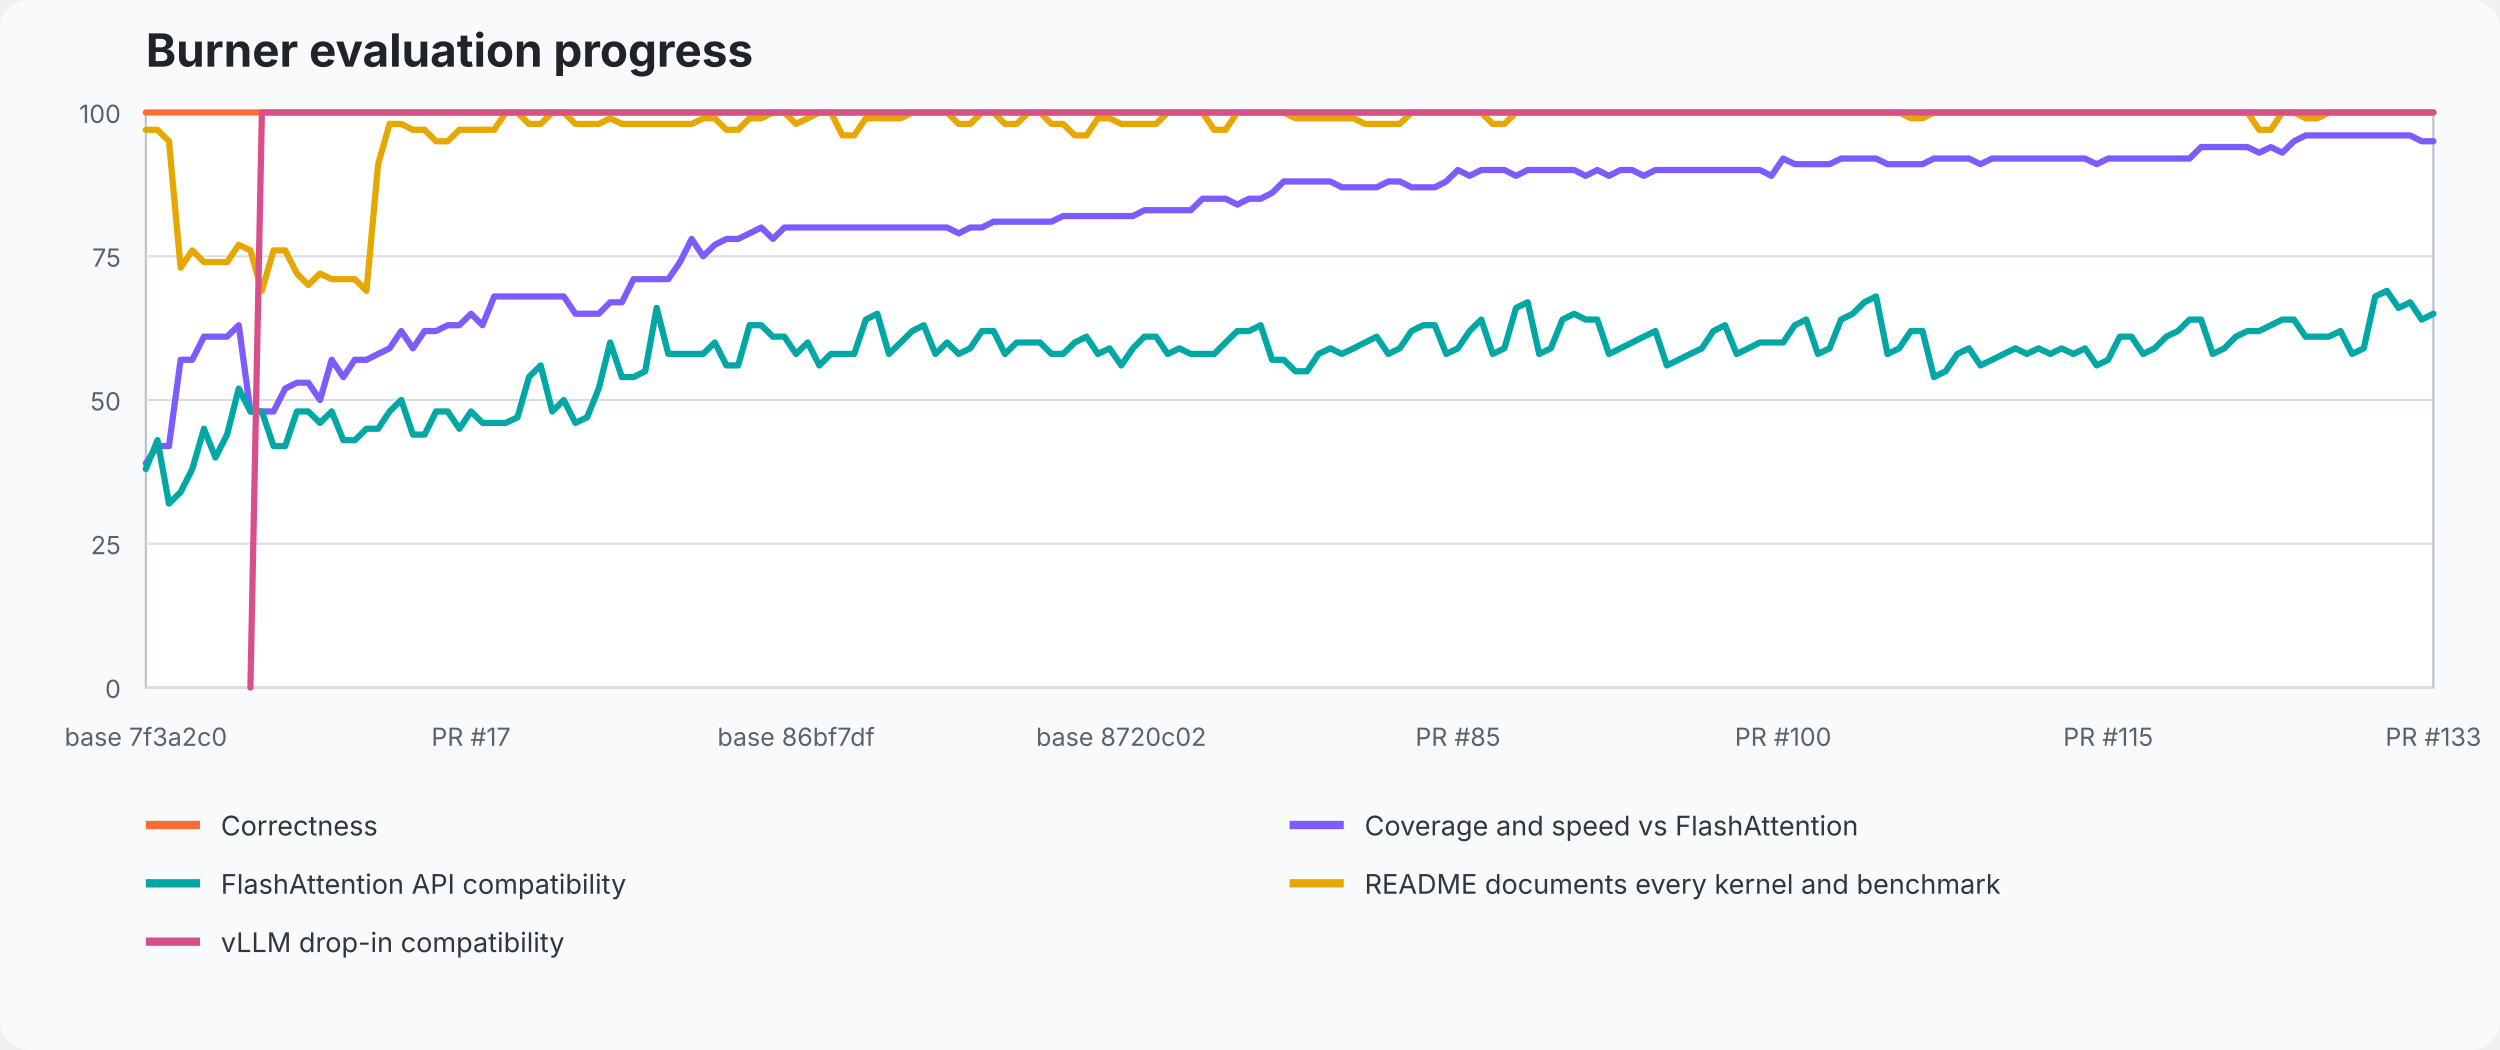
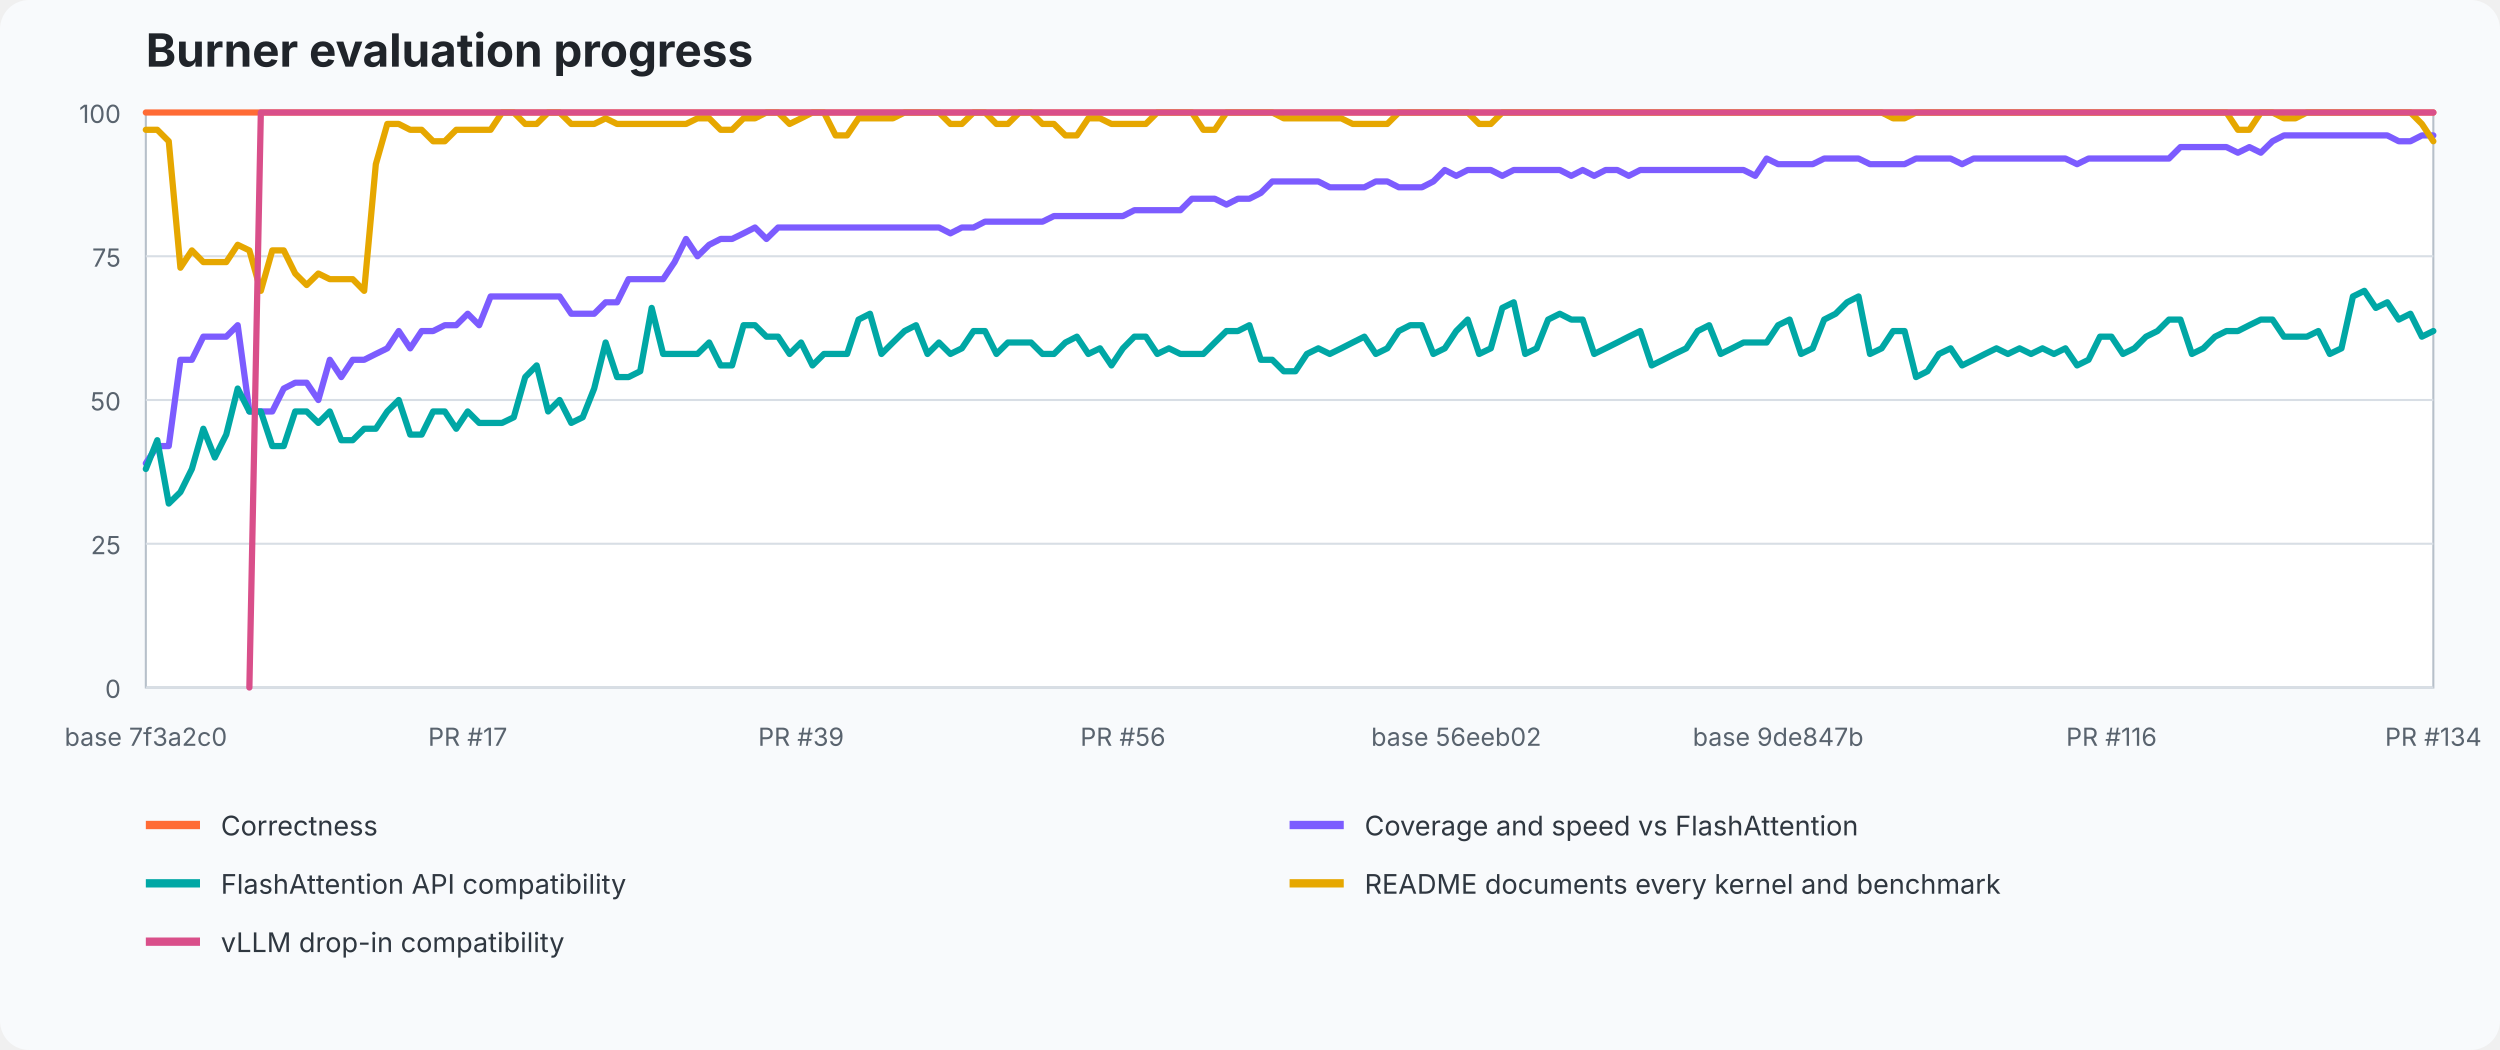
<svg xmlns="http://www.w3.org/2000/svg" width="1200" height="504" viewBox="0 0 1200 504" role="img" aria-labelledby="title desc">
  <style>text{font-family:ui-sans-serif,system-ui,-apple-system,BlinkMacSystemFont,"Segoe UI",sans-serif}.title{font-size:22px;font-weight:700;fill:#20242a}.axis{font-size:12px;fill:#59636e}.legend{font-size:13px;fill:#2f3740}.grid{stroke:#d8dee5;stroke-width:1}.plot{fill:#fff;stroke:#b7c0ca}</style>
  <rect width="100%" height="100%" fill="#f8fafc" rx="14" />
  <text x="70" y="32" class="title">Burner evaluation progress</text>
  <rect x="70" y="54" width="1098" height="276" class="plot" />
  <line x1="70" y1="330" x2="1168" y2="330" class="grid" />
  <text x="58" y="335" text-anchor="end" class="axis">0</text>
  <line x1="70" y1="261" x2="1168" y2="261" class="grid" />
  <text x="58" y="266" text-anchor="end" class="axis">25</text>
  <line x1="70" y1="192" x2="1168" y2="192" class="grid" />
  <text x="58" y="197" text-anchor="end" class="axis">50</text>
  <line x1="70" y1="123" x2="1168" y2="123" class="grid" />
  <text x="58" y="128" text-anchor="end" class="axis">75</text>
  <line x1="70" y1="54" x2="1168" y2="54" class="grid" />
  <text x="58" y="59" text-anchor="end" class="axis">100</text>
-   <polyline points="70.0,54.0 75.6,54.0 81.1,54.0 86.7,54.0 92.3,54.0 97.9,54.0 103.4,54.0 109.0,54.0 114.6,54.0 120.2,54.0 125.7,54.0 131.3,54.0 136.9,54.0 142.5,54.0 148.0,54.0 153.6,54.0 159.2,54.0 164.8,54.0 170.3,54.0 175.9,54.0 181.5,54.0 187.0,54.0 192.6,54.0 198.2,54.0 203.8,54.0 209.3,54.0 214.9,54.0 220.5,54.0 226.1,54.0 231.6,54.0 237.2,54.0 242.8,54.0 248.4,54.0 253.9,54.0 259.5,54.0 265.1,54.0 270.6,54.0 276.2,54.0 281.8,54.0 287.4,54.0 292.9,54.0 298.5,54.0 304.1,54.0 309.7,54.0 315.2,54.0 320.8,54.0 326.4,54.0 332.0,54.0 337.5,54.0 343.1,54.0 348.7,54.0 354.3,54.0 359.8,54.0 365.4,54.0 371.0,54.0 376.5,54.0 382.1,54.0 387.7,54.0 393.3,54.0 398.8,54.0 404.4,54.0 410.0,54.0 415.6,54.0 421.1,54.0 426.7,54.0 432.3,54.0 437.9,54.0 443.4,54.0 449.0,54.0 454.6,54.0 460.2,54.0 465.7,54.0 471.3,54.0 476.9,54.0 482.4,54.0 488.0,54.0 493.6,54.0 499.2,54.0 504.7,54.0 510.3,54.0 515.9,54.0 521.5,54.0 527.0,54.0 532.6,54.0 538.2,54.0 543.8,54.0 549.3,54.0 554.9,54.0 560.5,54.0 566.1,54.0 571.6,54.0 577.2,54.0 582.8,54.0 588.3,54.0 593.9,54.0 599.5,54.0 605.1,54.0 610.6,54.0 616.2,54.0 621.8,54.0 627.4,54.0 632.9,54.0 638.5,54.0 644.1,54.0 649.7,54.0 655.2,54.0 660.8,54.0 666.4,54.0 671.9,54.0 677.5,54.0 683.1,54.0 688.7,54.0 694.2,54.0 699.8,54.0 705.4,54.0 711.0,54.0 716.5,54.0 722.1,54.0 727.7,54.0 733.3,54.0 738.8,54.0 744.4,54.0 750.0,54.0 755.6,54.0 761.1,54.0 766.7,54.0 772.3,54.0 777.8,54.0 783.4,54.0 789.0,54.0 794.6,54.0 800.1,54.0 805.7,54.0 811.3,54.0 816.9,54.0 822.4,54.0 828.0,54.0 833.6,54.0 839.2,54.0 844.7,54.0 850.3,54.0 855.9,54.0 861.5,54.0 867.0,54.0 872.6,54.0 878.2,54.0 883.7,54.0 889.3,54.0 894.9,54.0 900.5,54.0 906.0,54.0 911.6,54.0 917.2,54.0 922.8,54.0 928.3,54.0 933.9,54.0 939.5,54.0 945.1,54.0 950.6,54.0 956.2,54.0 961.8,54.0 967.4,54.0 972.9,54.0 978.5,54.0 984.1,54.0 989.6,54.0 995.2,54.0 1000.8,54.0 1006.4,54.0 1011.9,54.0 1017.5,54.0 1023.1,54.0 1028.7,54.0 1034.2,54.0 1039.8,54.0 1045.4,54.0 1051.0,54.0 1056.5,54.0 1062.1,54.0 1067.7,54.0 1073.2,54.0 1078.8,54.0 1084.4,54.0 1090.0,54.0 1095.5,54.0 1101.1,54.0 1106.7,54.0 1112.3,54.0 1117.8,54.0 1123.4,54.0 1129.0,54.0 1134.6,54.0 1140.1,54.0 1145.7,54.0 1151.3,54.0 1156.9,54.0 1162.4,54.0 1168.0,54.0" fill="none" stroke="#ff6b35" stroke-width="3" stroke-linejoin="round" stroke-linecap="round" />
-   <polyline points="70.0,222.4 75.6,214.1 81.1,214.1 86.7,172.7 92.3,172.7 97.9,161.6 103.4,161.6 109.0,161.6 114.6,156.1 120.2,197.5 125.7,197.5 131.3,197.5 136.9,186.5 142.5,183.7 148.0,183.7 153.6,192.0 159.2,172.7 164.8,181.0 170.3,172.7 175.9,172.7 181.5,169.9 187.0,167.2 192.6,158.9 198.2,167.2 203.8,158.9 209.3,158.9 214.9,156.1 220.5,156.1 226.1,150.6 231.6,156.1 237.2,142.3 242.8,142.3 248.4,142.3 253.9,142.3 259.5,142.3 265.1,142.3 270.6,142.3 276.2,150.6 281.8,150.6 287.4,150.6 292.9,145.1 298.5,145.1 304.1,134.0 309.7,134.0 315.2,134.0 320.8,134.0 326.4,125.8 332.0,114.7 337.5,123.0 343.1,117.5 348.7,114.7 354.3,114.7 359.8,112.0 365.4,109.2 371.0,114.7 376.5,109.2 382.1,109.2 387.7,109.2 393.3,109.2 398.8,109.2 404.4,109.2 410.0,109.2 415.6,109.2 421.1,109.2 426.7,109.2 432.3,109.2 437.9,109.2 443.4,109.2 449.0,109.2 454.6,109.2 460.2,112.0 465.7,109.2 471.3,109.2 476.9,106.4 482.4,106.4 488.0,106.4 493.6,106.4 499.2,106.4 504.7,106.4 510.3,103.7 515.9,103.7 521.5,103.7 527.0,103.7 532.6,103.7 538.2,103.7 543.8,103.7 549.3,100.9 554.9,100.9 560.5,100.9 566.1,100.9 571.6,100.9 577.2,95.4 582.8,95.4 588.3,95.4 593.9,98.2 599.5,95.4 605.1,95.4 610.6,92.6 616.2,87.1 621.8,87.1 627.4,87.1 632.9,87.1 638.5,87.1 644.1,89.9 649.7,89.9 655.2,89.9 660.8,89.9 666.4,87.1 671.9,87.1 677.5,89.9 683.1,89.9 688.7,89.9 694.2,87.1 699.8,81.6 705.4,84.4 711.0,81.6 716.5,81.6 722.1,81.6 727.7,84.4 733.3,81.6 738.8,81.6 744.4,81.6 750.0,81.6 755.6,81.6 761.1,84.4 766.7,81.6 772.3,84.4 777.8,81.6 783.4,81.6 789.0,84.4 794.6,81.6 800.1,81.6 805.7,81.6 811.3,81.6 816.9,81.6 822.4,81.6 828.0,81.6 833.6,81.6 839.2,81.6 844.7,81.6 850.3,84.4 855.9,76.1 861.5,78.8 867.0,78.8 872.6,78.8 878.2,78.8 883.7,76.1 889.3,76.1 894.9,76.1 900.5,76.1 906.0,78.8 911.6,78.8 917.2,78.8 922.8,78.8 928.3,76.1 933.9,76.1 939.5,76.1 945.1,76.1 950.6,78.8 956.2,76.1 961.8,76.1 967.4,76.1 972.9,76.1 978.5,76.1 984.1,76.1 989.6,76.1 995.2,76.1 1000.8,76.1 1006.4,78.8 1011.9,76.1 1017.5,76.1 1023.1,76.1 1028.7,76.1 1034.2,76.1 1039.8,76.1 1045.4,76.1 1051.0,76.1 1056.5,70.6 1062.1,70.6 1067.7,70.6 1073.2,70.6 1078.8,70.6 1084.4,73.3 1090.0,70.6 1095.5,73.3 1101.1,67.8 1106.7,65.0 1112.3,65.0 1117.8,65.0 1123.4,65.0 1129.0,65.0 1134.6,65.0 1140.1,65.0 1145.7,65.0 1151.3,65.0 1156.9,65.0 1162.4,67.8 1168.0,67.8" fill="none" stroke="#7c5cff" stroke-width="3" stroke-linejoin="round" stroke-linecap="round" />
-   <polyline points="70.0,225.1 75.6,211.3 81.1,241.7 86.7,236.2 92.3,225.1 97.9,205.8 103.4,219.6 109.0,208.6 114.6,186.5 120.2,197.5 125.7,197.5 131.3,214.1 136.9,214.1 142.5,197.5 148.0,197.5 153.6,203.0 159.2,197.5 164.8,211.3 170.3,211.3 175.9,205.8 181.5,205.8 187.0,197.5 192.6,192.0 198.2,208.6 203.8,208.6 209.3,197.5 214.9,197.5 220.5,205.8 226.1,197.5 231.6,203.0 237.2,203.0 242.8,203.0 248.4,200.3 253.9,181.0 259.5,175.4 265.1,197.5 270.6,192.0 276.2,203.0 281.8,200.3 287.4,186.5 292.9,164.4 298.5,181.0 304.1,181.0 309.7,178.2 315.2,147.8 320.8,169.9 326.4,169.9 332.0,169.9 337.5,169.9 343.1,164.4 348.7,175.4 354.3,175.4 359.8,156.1 365.4,156.1 371.0,161.6 376.5,161.6 382.1,169.9 387.7,164.4 393.3,175.4 398.8,169.9 404.4,169.9 410.0,169.9 415.6,153.4 421.1,150.6 426.7,169.9 432.3,164.4 437.9,158.9 443.4,156.1 449.0,169.9 454.6,164.4 460.2,169.9 465.7,167.2 471.3,158.9 476.9,158.9 482.4,169.9 488.0,164.4 493.6,164.4 499.2,164.4 504.7,169.9 510.3,169.9 515.9,164.4 521.5,161.6 527.0,169.9 532.6,167.2 538.2,175.4 543.8,167.2 549.3,161.6 554.9,161.6 560.5,169.9 566.1,167.2 571.6,169.9 577.2,169.9 582.8,169.9 588.3,164.4 593.9,158.9 599.5,158.9 605.1,156.1 610.6,172.7 616.2,172.7 621.8,178.2 627.4,178.2 632.9,169.9 638.5,167.2 644.1,169.9 649.7,167.2 655.2,164.4 660.8,161.6 666.4,169.9 671.9,167.2 677.5,158.9 683.1,156.1 688.7,156.1 694.2,169.9 699.8,167.2 705.4,158.9 711.0,153.4 716.5,169.9 722.1,167.2 727.7,147.8 733.3,145.1 738.8,169.9 744.4,167.2 750.0,153.4 755.6,150.6 761.1,153.4 766.7,153.4 772.3,169.9 777.8,167.2 783.4,164.4 789.0,161.6 794.6,158.9 800.1,175.4 805.7,172.7 811.3,169.9 816.9,167.2 822.4,158.9 828.0,156.1 833.6,169.9 839.2,167.2 844.7,164.4 850.3,164.4 855.9,164.4 861.5,156.1 867.0,153.4 872.6,169.9 878.2,167.2 883.7,153.4 889.3,150.6 894.9,145.1 900.5,142.3 906.0,169.9 911.6,167.2 917.2,158.9 922.8,158.9 928.3,181.0 933.9,178.2 939.5,169.9 945.1,167.2 950.6,175.4 956.2,172.7 961.8,169.9 967.4,167.2 972.9,169.9 978.5,167.2 984.1,169.9 989.6,167.2 995.2,169.9 1000.8,167.2 1006.4,175.4 1011.9,172.7 1017.5,161.6 1023.1,161.6 1028.7,169.9 1034.2,167.2 1039.8,161.6 1045.4,158.9 1051.0,153.4 1056.5,153.4 1062.1,169.9 1067.7,167.2 1073.2,161.6 1078.8,158.9 1084.4,158.9 1090.0,156.1 1095.5,153.4 1101.1,153.4 1106.7,161.6 1112.3,161.6 1117.8,161.6 1123.4,158.9 1129.0,169.9 1134.6,167.2 1140.1,142.3 1145.7,139.6 1151.3,147.8 1156.9,145.1 1162.4,153.4 1168.0,150.6" fill="none" stroke="#00a7a5" stroke-width="3" stroke-linejoin="round" stroke-linecap="round" />
-   <polyline points="70.0,62.3 75.6,62.3 81.1,67.8 86.7,128.5 92.3,120.2 97.9,125.8 103.4,125.8 109.0,125.8 114.6,117.5 120.2,120.2 125.7,139.6 131.3,120.2 136.9,120.2 142.5,131.3 148.0,136.8 153.6,131.3 159.2,134.0 164.8,134.0 170.3,134.0 175.9,139.6 181.5,78.8 187.0,59.5 192.6,59.5 198.2,62.3 203.8,62.3 209.3,67.8 214.9,67.8 220.5,62.3 226.1,62.3 231.6,62.3 237.2,62.3 242.8,54.0 248.4,54.0 253.9,59.5 259.5,59.5 265.1,54.0 270.6,54.0 276.2,59.5 281.8,59.5 287.4,59.5 292.9,56.8 298.5,59.5 304.1,59.5 309.7,59.5 315.2,59.5 320.8,59.5 326.4,59.5 332.0,59.5 337.5,56.8 343.1,56.8 348.7,62.3 354.3,62.3 359.8,56.8 365.4,56.8 371.0,54.0 376.5,54.0 382.1,59.5 387.7,56.8 393.3,54.0 398.8,54.0 404.4,65.0 410.0,65.0 415.6,56.8 421.1,56.8 426.7,56.8 432.3,56.8 437.9,54.0 443.4,54.0 449.0,54.0 454.6,54.0 460.2,59.5 465.7,59.5 471.3,54.0 476.9,54.0 482.4,59.5 488.0,59.5 493.6,54.0 499.2,54.0 504.7,59.5 510.3,59.5 515.9,65.0 521.5,65.0 527.0,56.8 532.6,56.8 538.2,59.5 543.8,59.5 549.3,59.5 554.9,59.5 560.5,54.0 566.1,54.0 571.6,54.0 577.2,54.0 582.8,62.3 588.3,62.3 593.9,54.0 599.5,54.0 605.1,54.0 610.6,54.0 616.2,54.0 621.8,56.8 627.4,56.8 632.9,56.8 638.5,56.8 644.1,56.8 649.7,56.8 655.2,59.5 660.8,59.5 666.4,59.5 671.9,59.5 677.5,54.0 683.1,54.0 688.7,54.0 694.2,54.0 699.8,54.0 705.4,54.0 711.0,54.0 716.5,59.5 722.1,59.5 727.7,54.0 733.3,54.0 738.8,54.0 744.4,54.0 750.0,54.0 755.6,54.0 761.1,54.0 766.7,54.0 772.3,54.0 777.8,54.0 783.4,54.0 789.0,54.0 794.6,54.0 800.1,54.0 805.7,54.0 811.3,54.0 816.9,54.0 822.4,54.0 828.0,54.0 833.6,54.0 839.2,54.0 844.7,54.0 850.3,54.0 855.9,54.0 861.5,54.0 867.0,54.0 872.6,54.0 878.2,54.0 883.7,54.0 889.3,54.0 894.9,54.0 900.5,54.0 906.0,54.0 911.6,54.0 917.2,56.8 922.8,56.8 928.3,54.0 933.9,54.0 939.5,54.0 945.1,54.0 950.6,54.0 956.2,54.0 961.8,54.0 967.4,54.0 972.9,54.0 978.5,54.0 984.1,54.0 989.6,54.0 995.2,54.0 1000.8,54.0 1006.4,54.0 1011.9,54.0 1017.5,54.0 1023.1,54.0 1028.7,54.0 1034.2,54.0 1039.8,54.0 1045.4,54.0 1051.0,54.0 1056.5,54.0 1062.1,54.0 1067.7,54.0 1073.2,54.0 1078.8,54.0 1084.4,62.3 1090.0,62.3 1095.5,54.0 1101.1,54.0 1106.7,56.8 1112.3,56.8 1117.8,54.0 1123.4,54.0 1129.0,54.0 1134.6,54.0 1140.1,54.0 1145.7,54.0 1151.3,54.0 1156.9,54.0 1162.4,54.0 1168.0,54.0" fill="none" stroke="#e6a700" stroke-width="3" stroke-linejoin="round" stroke-linecap="round" />
-   <polyline points="120.2,330.0 125.7,54.0 131.3,54.0 136.9,54.0 142.5,54.0 148.0,54.0 153.6,54.0 159.2,54.0 164.8,54.0 170.3,54.0 175.9,54.0 181.5,54.0 187.0,54.0 192.6,54.0 198.2,54.0 203.8,54.0 209.3,54.0 214.9,54.0 220.5,54.0 226.1,54.0 231.6,54.0 237.2,54.0 242.8,54.0 248.4,54.0 253.9,54.0 259.5,54.0 265.1,54.0 270.6,54.0 276.2,54.0 281.8,54.0 287.4,54.0 292.9,54.0 298.5,54.0 304.1,54.0 309.7,54.0 315.2,54.0 320.8,54.0 326.4,54.0 332.0,54.0 337.5,54.0 343.1,54.0 348.7,54.0 354.3,54.0 359.8,54.0 365.4,54.0 371.0,54.0 376.5,54.0 382.1,54.0 387.7,54.0 393.3,54.0 398.8,54.0 404.4,54.0 410.0,54.0 415.6,54.0 421.1,54.0 426.7,54.0 432.3,54.0 437.9,54.0 443.4,54.0 449.0,54.0 454.6,54.0 460.2,54.0 465.7,54.0 471.3,54.0 476.9,54.0 482.4,54.0 488.0,54.0 493.6,54.0 499.2,54.0 504.7,54.0 510.3,54.0 515.9,54.0 521.5,54.0 527.0,54.0 532.6,54.0 538.2,54.0 543.8,54.0 549.3,54.0 554.9,54.0 560.5,54.0 566.1,54.0 571.6,54.0 577.2,54.0 582.8,54.0 588.3,54.0 593.9,54.0 599.5,54.0 605.1,54.0 610.6,54.0 616.2,54.0 621.8,54.0 627.4,54.0 632.9,54.0 638.5,54.0 644.1,54.0 649.7,54.0 655.2,54.0 660.8,54.0 666.4,54.0 671.9,54.0 677.5,54.0 683.1,54.0 688.7,54.0 694.2,54.0 699.8,54.0 705.4,54.0 711.0,54.0 716.5,54.0 722.1,54.0 727.7,54.0 733.3,54.0 738.8,54.0 744.4,54.0 750.0,54.0 755.6,54.0 761.1,54.0 766.7,54.0 772.3,54.0 777.8,54.0 783.4,54.0 789.0,54.0 794.6,54.0 800.1,54.0 805.7,54.0 811.3,54.0 816.9,54.0 822.4,54.0 828.0,54.0 833.6,54.0 839.2,54.0 844.7,54.0 850.3,54.0 855.9,54.0 861.5,54.0 867.0,54.0 872.6,54.0 878.2,54.0 883.7,54.0 889.3,54.0 894.9,54.0 900.5,54.0 906.0,54.0 911.6,54.0 917.2,54.0 922.8,54.0 928.3,54.0 933.9,54.0 939.5,54.0 945.1,54.0 950.6,54.0 956.2,54.0 961.8,54.0 967.4,54.0 972.9,54.0 978.5,54.0 984.1,54.0 989.6,54.0 995.2,54.0 1000.8,54.0 1006.4,54.0 1011.9,54.0 1017.5,54.0 1023.1,54.0 1028.7,54.0 1034.2,54.0 1039.8,54.0 1045.4,54.0 1051.0,54.0 1056.5,54.0 1062.1,54.0 1067.7,54.0 1073.2,54.0 1078.8,54.0 1084.4,54.0 1090.0,54.0 1095.5,54.0 1101.1,54.0 1106.7,54.0 1112.3,54.0 1117.8,54.0 1123.4,54.0 1129.0,54.0 1134.6,54.0 1140.1,54.0 1145.7,54.0 1151.3,54.0 1156.9,54.0 1162.4,54.0 1168.0,54.0" fill="none" stroke="#d94f8a" stroke-width="3" stroke-linejoin="round" stroke-linecap="round" />
+   <polyline points="70.0,54.0 75.5,54.0 81.0,54.0 86.6,54.0 92.1,54.0 97.6,54.0 103.1,54.0 108.6,54.0 114.1,54.0 119.7,54.0 125.2,54.0 130.7,54.0 136.2,54.0 141.7,54.0 147.2,54.0 152.8,54.0 158.3,54.0 163.8,54.0 169.3,54.0 174.8,54.0 180.4,54.0 185.9,54.0 191.4,54.0 196.9,54.0 202.4,54.0 207.9,54.0 213.5,54.0 219.0,54.0 224.5,54.0 230.0,54.0 235.5,54.0 241.0,54.0 246.6,54.0 252.1,54.0 257.6,54.0 263.1,54.0 268.6,54.0 274.2,54.0 279.7,54.0 285.2,54.0 290.7,54.0 296.2,54.0 301.7,54.0 307.3,54.0 312.8,54.0 318.3,54.0 323.8,54.0 329.3,54.0 334.8,54.0 340.4,54.0 345.9,54.0 351.4,54.0 356.9,54.0 362.4,54.0 367.9,54.0 373.5,54.0 379.0,54.0 384.5,54.0 390.0,54.0 395.5,54.0 401.1,54.0 406.6,54.0 412.1,54.0 417.6,54.0 423.1,54.0 428.6,54.0 434.2,54.0 439.7,54.0 445.2,54.0 450.7,54.0 456.2,54.0 461.7,54.0 467.3,54.0 472.8,54.0 478.3,54.0 483.8,54.0 489.3,54.0 494.9,54.0 500.4,54.0 505.9,54.0 511.4,54.0 516.9,54.0 522.4,54.0 528.0,54.0 533.5,54.0 539.0,54.0 544.5,54.0 550.0,54.0 555.5,54.0 561.1,54.0 566.6,54.0 572.1,54.0 577.6,54.0 583.1,54.0 588.7,54.0 594.2,54.0 599.7,54.0 605.2,54.0 610.7,54.0 616.2,54.0 621.8,54.0 627.3,54.0 632.8,54.0 638.3,54.0 643.8,54.0 649.3,54.0 654.9,54.0 660.4,54.0 665.9,54.0 671.4,54.0 676.9,54.0 682.5,54.0 688.0,54.0 693.5,54.0 699.0,54.0 704.5,54.0 710.0,54.0 715.6,54.0 721.1,54.0 726.6,54.0 732.1,54.0 737.6,54.0 743.1,54.0 748.7,54.0 754.2,54.0 759.7,54.0 765.2,54.0 770.7,54.0 776.3,54.0 781.8,54.0 787.3,54.0 792.8,54.0 798.3,54.0 803.8,54.0 809.4,54.0 814.9,54.0 820.4,54.0 825.9,54.0 831.4,54.0 836.9,54.0 842.5,54.0 848.0,54.0 853.5,54.0 859.0,54.0 864.5,54.0 870.1,54.0 875.6,54.0 881.1,54.0 886.6,54.0 892.1,54.0 897.6,54.0 903.2,54.0 908.7,54.0 914.2,54.0 919.7,54.0 925.2,54.0 930.7,54.0 936.3,54.0 941.8,54.0 947.3,54.0 952.8,54.0 958.3,54.0 963.8,54.0 969.4,54.0 974.9,54.0 980.4,54.0 985.9,54.0 991.4,54.0 997.0,54.0 1002.5,54.0 1008.0,54.0 1013.5,54.0 1019.0,54.0 1024.5,54.0 1030.1,54.0 1035.6,54.0 1041.1,54.0 1046.6,54.0 1052.1,54.0 1057.6,54.0 1063.2,54.0 1068.7,54.0 1074.2,54.0 1079.7,54.0 1085.2,54.0 1090.8,54.0 1096.3,54.0 1101.8,54.0 1107.3,54.0 1112.8,54.0 1118.3,54.0 1123.9,54.0 1129.4,54.0 1134.9,54.0 1140.4,54.0 1145.9,54.0 1151.4,54.0 1157.0,54.0 1162.5,54.0 1168.0,54.0" fill="none" stroke="#ff6b35" stroke-width="3" stroke-linejoin="round" stroke-linecap="round" />
+   <polyline points="70.0,222.4 75.5,214.1 81.0,214.1 86.6,172.7 92.1,172.7 97.6,161.6 103.1,161.6 108.6,161.6 114.1,156.1 119.7,197.5 125.2,197.5 130.7,197.5 136.2,186.5 141.7,183.7 147.2,183.7 152.8,192.0 158.3,172.7 163.8,181.0 169.3,172.7 174.8,172.7 180.4,169.9 185.9,167.2 191.4,158.9 196.9,167.2 202.4,158.9 207.9,158.9 213.5,156.1 219.0,156.1 224.5,150.6 230.0,156.1 235.5,142.3 241.0,142.3 246.6,142.3 252.1,142.3 257.6,142.3 263.1,142.3 268.6,142.3 274.2,150.6 279.7,150.6 285.2,150.6 290.7,145.1 296.2,145.1 301.7,134.0 307.3,134.0 312.8,134.0 318.3,134.0 323.8,125.8 329.3,114.7 334.8,123.0 340.4,117.5 345.9,114.7 351.4,114.7 356.9,112.0 362.4,109.2 367.9,114.7 373.5,109.2 379.0,109.2 384.5,109.2 390.0,109.2 395.5,109.2 401.1,109.2 406.6,109.2 412.1,109.2 417.6,109.2 423.1,109.2 428.6,109.2 434.2,109.2 439.7,109.2 445.2,109.2 450.7,109.2 456.2,112.0 461.7,109.2 467.3,109.2 472.8,106.4 478.3,106.4 483.8,106.4 489.3,106.4 494.9,106.4 500.4,106.4 505.9,103.7 511.4,103.7 516.9,103.7 522.4,103.7 528.0,103.7 533.5,103.7 539.0,103.7 544.5,100.9 550.0,100.9 555.5,100.9 561.1,100.9 566.6,100.9 572.1,95.4 577.6,95.4 583.1,95.4 588.7,98.2 594.2,95.4 599.7,95.4 605.2,92.6 610.7,87.1 616.2,87.1 621.8,87.1 627.3,87.1 632.8,87.1 638.3,89.9 643.8,89.9 649.3,89.9 654.9,89.9 660.4,87.1 665.9,87.1 671.4,89.9 676.9,89.9 682.5,89.9 688.0,87.1 693.5,81.6 699.0,84.4 704.5,81.6 710.0,81.6 715.6,81.6 721.1,84.4 726.6,81.6 732.1,81.6 737.6,81.6 743.1,81.6 748.7,81.6 754.2,84.4 759.7,81.6 765.2,84.4 770.7,81.6 776.3,81.6 781.8,84.4 787.3,81.6 792.8,81.6 798.3,81.6 803.8,81.6 809.4,81.6 814.9,81.6 820.4,81.6 825.9,81.6 831.4,81.6 836.9,81.6 842.5,84.4 848.0,76.1 853.5,78.8 859.0,78.8 864.5,78.8 870.1,78.8 875.6,76.1 881.1,76.1 886.6,76.1 892.1,76.1 897.6,78.8 903.2,78.8 908.7,78.8 914.2,78.8 919.7,76.1 925.2,76.1 930.7,76.1 936.3,76.1 941.8,78.8 947.3,76.1 952.8,76.1 958.3,76.1 963.8,76.1 969.4,76.1 974.9,76.1 980.4,76.1 985.9,76.1 991.4,76.1 997.0,78.8 1002.5,76.1 1008.0,76.1 1013.5,76.1 1019.0,76.1 1024.5,76.1 1030.1,76.1 1035.6,76.1 1041.1,76.1 1046.6,70.6 1052.1,70.6 1057.6,70.6 1063.2,70.6 1068.7,70.6 1074.2,73.3 1079.7,70.6 1085.2,73.3 1090.8,67.8 1096.3,65.0 1101.8,65.0 1107.3,65.0 1112.8,65.0 1118.3,65.0 1123.9,65.0 1129.4,65.0 1134.9,65.0 1140.4,65.0 1145.9,65.0 1151.4,67.8 1157.0,67.8 1162.5,65.0 1168.0,65.0" fill="none" stroke="#7c5cff" stroke-width="3" stroke-linejoin="round" stroke-linecap="round" />
+   <polyline points="70.0,225.1 75.5,211.3 81.0,241.7 86.6,236.2 92.1,225.1 97.6,205.8 103.1,219.6 108.6,208.6 114.1,186.5 119.7,197.5 125.2,197.5 130.7,214.1 136.2,214.1 141.7,197.5 147.2,197.5 152.8,203.0 158.3,197.5 163.8,211.3 169.3,211.3 174.8,205.8 180.4,205.8 185.9,197.5 191.4,192.0 196.9,208.6 202.4,208.6 207.9,197.5 213.5,197.5 219.0,205.8 224.5,197.5 230.0,203.0 235.5,203.0 241.0,203.0 246.6,200.3 252.1,181.0 257.6,175.4 263.1,197.5 268.6,192.0 274.2,203.0 279.7,200.3 285.2,186.5 290.7,164.4 296.2,181.0 301.7,181.0 307.3,178.2 312.8,147.8 318.3,169.9 323.8,169.9 329.3,169.9 334.8,169.9 340.4,164.4 345.9,175.4 351.4,175.4 356.9,156.1 362.4,156.1 367.9,161.6 373.5,161.6 379.0,169.9 384.5,164.4 390.0,175.4 395.5,169.9 401.1,169.9 406.6,169.9 412.1,153.4 417.6,150.6 423.1,169.9 428.6,164.4 434.2,158.9 439.7,156.1 445.2,169.9 450.7,164.4 456.2,169.9 461.7,167.2 467.3,158.9 472.8,158.9 478.3,169.9 483.8,164.4 489.3,164.4 494.9,164.4 500.4,169.9 505.9,169.9 511.4,164.4 516.9,161.6 522.4,169.9 528.0,167.2 533.5,175.4 539.0,167.2 544.5,161.6 550.0,161.6 555.5,169.9 561.1,167.2 566.6,169.9 572.1,169.9 577.6,169.9 583.1,164.4 588.7,158.9 594.2,158.9 599.7,156.1 605.2,172.7 610.7,172.7 616.2,178.2 621.8,178.2 627.3,169.9 632.8,167.2 638.3,169.9 643.8,167.2 649.3,164.4 654.9,161.6 660.4,169.9 665.9,167.2 671.4,158.9 676.9,156.1 682.5,156.1 688.0,169.9 693.5,167.2 699.0,158.9 704.5,153.4 710.0,169.9 715.6,167.2 721.1,147.8 726.6,145.1 732.1,169.9 737.6,167.2 743.1,153.4 748.7,150.6 754.2,153.4 759.7,153.4 765.2,169.9 770.7,167.2 776.3,164.4 781.8,161.6 787.3,158.9 792.8,175.4 798.3,172.7 803.8,169.9 809.4,167.2 814.9,158.9 820.4,156.1 825.9,169.9 831.4,167.2 836.9,164.4 842.5,164.4 848.0,164.4 853.5,156.1 859.0,153.4 864.5,169.9 870.1,167.2 875.6,153.4 881.1,150.6 886.6,145.1 892.1,142.3 897.6,169.9 903.2,167.2 908.7,158.9 914.2,158.9 919.7,181.0 925.2,178.2 930.7,169.9 936.3,167.2 941.8,175.4 947.3,172.7 952.8,169.9 958.3,167.2 963.8,169.9 969.4,167.2 974.9,169.9 980.4,167.2 985.9,169.9 991.4,167.2 997.0,175.4 1002.5,172.7 1008.0,161.6 1013.5,161.6 1019.0,169.9 1024.5,167.2 1030.1,161.6 1035.6,158.9 1041.1,153.4 1046.6,153.4 1052.1,169.9 1057.6,167.2 1063.2,161.6 1068.7,158.9 1074.2,158.9 1079.7,156.1 1085.2,153.4 1090.8,153.4 1096.3,161.6 1101.8,161.6 1107.3,161.6 1112.8,158.9 1118.3,169.9 1123.9,167.2 1129.4,142.3 1134.9,139.6 1140.4,147.8 1145.9,145.1 1151.4,153.4 1157.0,150.6 1162.5,161.6 1168.0,158.9" fill="none" stroke="#00a7a5" stroke-width="3" stroke-linejoin="round" stroke-linecap="round" />
+   <polyline points="70.0,62.3 75.5,62.3 81.0,67.8 86.6,128.5 92.1,120.2 97.6,125.8 103.1,125.8 108.6,125.8 114.1,117.5 119.7,120.2 125.2,139.6 130.7,120.2 136.2,120.2 141.7,131.3 147.2,136.8 152.8,131.3 158.3,134.0 163.8,134.0 169.3,134.0 174.8,139.6 180.4,78.8 185.9,59.5 191.4,59.5 196.9,62.3 202.4,62.3 207.9,67.8 213.5,67.8 219.0,62.3 224.5,62.3 230.0,62.3 235.5,62.3 241.0,54.0 246.6,54.0 252.1,59.5 257.6,59.5 263.1,54.0 268.6,54.0 274.2,59.5 279.7,59.5 285.2,59.5 290.7,56.8 296.2,59.5 301.7,59.5 307.3,59.5 312.8,59.5 318.3,59.5 323.8,59.5 329.3,59.5 334.8,56.8 340.4,56.8 345.9,62.3 351.4,62.3 356.9,56.8 362.4,56.8 367.9,54.0 373.5,54.0 379.0,59.5 384.5,56.8 390.0,54.0 395.5,54.0 401.1,65.0 406.6,65.0 412.1,56.8 417.6,56.8 423.1,56.8 428.6,56.8 434.2,54.0 439.7,54.0 445.2,54.0 450.7,54.0 456.2,59.5 461.7,59.5 467.3,54.0 472.8,54.0 478.3,59.5 483.8,59.5 489.3,54.0 494.9,54.0 500.4,59.5 505.9,59.5 511.4,65.0 516.9,65.0 522.4,56.8 528.0,56.8 533.5,59.5 539.0,59.5 544.5,59.5 550.0,59.5 555.5,54.0 561.1,54.0 566.6,54.0 572.1,54.0 577.6,62.3 583.1,62.3 588.7,54.0 594.2,54.0 599.7,54.0 605.2,54.0 610.7,54.0 616.2,56.8 621.8,56.8 627.3,56.8 632.8,56.8 638.3,56.8 643.8,56.8 649.3,59.5 654.9,59.5 660.4,59.5 665.9,59.5 671.4,54.0 676.9,54.0 682.5,54.0 688.0,54.0 693.5,54.0 699.0,54.0 704.5,54.0 710.0,59.5 715.6,59.5 721.1,54.0 726.6,54.0 732.1,54.0 737.6,54.0 743.1,54.0 748.7,54.0 754.2,54.0 759.7,54.0 765.2,54.0 770.7,54.0 776.3,54.0 781.8,54.0 787.3,54.0 792.8,54.0 798.3,54.0 803.8,54.0 809.4,54.0 814.9,54.0 820.4,54.0 825.9,54.0 831.4,54.0 836.9,54.0 842.5,54.0 848.0,54.0 853.5,54.0 859.0,54.0 864.5,54.0 870.1,54.0 875.6,54.0 881.1,54.0 886.6,54.0 892.1,54.0 897.6,54.0 903.2,54.0 908.7,56.8 914.2,56.8 919.7,54.0 925.2,54.0 930.7,54.0 936.3,54.0 941.8,54.0 947.3,54.0 952.8,54.0 958.3,54.0 963.8,54.0 969.4,54.0 974.9,54.0 980.4,54.0 985.9,54.0 991.4,54.0 997.0,54.0 1002.5,54.0 1008.0,54.0 1013.5,54.0 1019.0,54.0 1024.5,54.0 1030.1,54.0 1035.6,54.0 1041.1,54.0 1046.6,54.0 1052.1,54.0 1057.6,54.0 1063.2,54.0 1068.7,54.0 1074.2,62.3 1079.7,62.3 1085.2,54.0 1090.8,54.0 1096.3,56.8 1101.8,56.8 1107.3,54.0 1112.8,54.0 1118.3,54.0 1123.9,54.0 1129.4,54.0 1134.9,54.0 1140.4,54.0 1145.9,54.0 1151.4,54.0 1157.0,54.0 1162.5,59.5 1168.0,67.8" fill="none" stroke="#e6a700" stroke-width="3" stroke-linejoin="round" stroke-linecap="round" />
+   <polyline points="119.7,330.0 125.2,54.0 130.7,54.0 136.2,54.0 141.7,54.0 147.2,54.0 152.8,54.0 158.3,54.0 163.8,54.0 169.3,54.0 174.8,54.0 180.4,54.0 185.9,54.0 191.4,54.0 196.9,54.0 202.4,54.0 207.9,54.0 213.5,54.0 219.0,54.0 224.5,54.0 230.0,54.0 235.5,54.0 241.0,54.0 246.6,54.0 252.1,54.0 257.6,54.0 263.1,54.0 268.6,54.0 274.2,54.0 279.7,54.0 285.2,54.0 290.7,54.0 296.2,54.0 301.7,54.0 307.3,54.0 312.8,54.0 318.3,54.0 323.8,54.0 329.3,54.0 334.8,54.0 340.4,54.0 345.9,54.0 351.4,54.0 356.9,54.0 362.4,54.0 367.9,54.0 373.5,54.0 379.0,54.0 384.5,54.0 390.0,54.0 395.5,54.0 401.1,54.0 406.6,54.0 412.1,54.0 417.6,54.0 423.1,54.0 428.6,54.0 434.2,54.0 439.7,54.0 445.2,54.0 450.7,54.0 456.2,54.0 461.7,54.0 467.3,54.0 472.8,54.0 478.3,54.0 483.8,54.0 489.3,54.0 494.9,54.0 500.4,54.0 505.9,54.0 511.4,54.0 516.9,54.0 522.4,54.0 528.0,54.0 533.5,54.0 539.0,54.0 544.5,54.0 550.0,54.0 555.5,54.0 561.1,54.0 566.6,54.0 572.1,54.0 577.6,54.0 583.1,54.0 588.7,54.0 594.2,54.0 599.7,54.0 605.2,54.0 610.7,54.0 616.2,54.0 621.8,54.0 627.3,54.0 632.8,54.0 638.3,54.0 643.8,54.0 649.3,54.0 654.9,54.0 660.4,54.0 665.9,54.0 671.4,54.0 676.9,54.0 682.5,54.0 688.0,54.0 693.5,54.0 699.0,54.0 704.5,54.0 710.0,54.0 715.6,54.0 721.1,54.0 726.6,54.0 732.1,54.0 737.6,54.0 743.1,54.0 748.7,54.0 754.2,54.0 759.7,54.0 765.2,54.0 770.7,54.0 776.3,54.0 781.8,54.0 787.3,54.0 792.8,54.0 798.3,54.0 803.8,54.0 809.4,54.0 814.9,54.0 820.4,54.0 825.9,54.0 831.4,54.0 836.9,54.0 842.5,54.0 848.0,54.0 853.5,54.0 859.0,54.0 864.5,54.0 870.1,54.0 875.6,54.0 881.1,54.0 886.6,54.0 892.1,54.0 897.6,54.0 903.2,54.0 908.7,54.0 914.2,54.0 919.7,54.0 925.2,54.0 930.7,54.0 936.3,54.0 941.8,54.0 947.3,54.0 952.8,54.0 958.3,54.0 963.8,54.0 969.4,54.0 974.9,54.0 980.4,54.0 985.9,54.0 991.4,54.0 997.0,54.0 1002.5,54.0 1008.0,54.0 1013.5,54.0 1019.0,54.0 1024.5,54.0 1030.1,54.0 1035.6,54.0 1041.1,54.0 1046.6,54.0 1052.1,54.0 1057.6,54.0 1063.2,54.0 1068.7,54.0 1074.2,54.0 1079.7,54.0 1085.2,54.0 1090.8,54.0 1096.3,54.0 1101.8,54.0 1107.3,54.0 1112.8,54.0 1118.3,54.0 1123.9,54.0 1129.4,54.0 1134.9,54.0 1140.4,54.0 1145.9,54.0 1151.4,54.0 1157.0,54.0 1162.5,54.0 1168.0,54.0" fill="none" stroke="#d94f8a" stroke-width="3" stroke-linejoin="round" stroke-linecap="round" />
  <text x="70" y="358" text-anchor="middle" class="axis">base 7f3a2c0</text>
-   <text x="226.061" y="358" text-anchor="middle" class="axis">PR #17</text>
-   <text x="382.122" y="358" text-anchor="middle" class="axis">base 86bf7df</text>
-   <text x="538.183" y="358" text-anchor="middle" class="axis">base 8720c02</text>
-   <text x="699.817" y="358" text-anchor="middle" class="axis">PR #85</text>
-   <text x="855.878" y="358" text-anchor="middle" class="axis">PR #100</text>
-   <text x="1011.939" y="358" text-anchor="middle" class="axis">PR #115</text>
-   <text x="1168" y="358" text-anchor="middle" class="axis">PR #133</text>
+   <text x="224.492" y="358" text-anchor="middle" class="axis">PR #17</text>
+   <text x="384.503" y="358" text-anchor="middle" class="axis">PR #39</text>
+   <text x="538.995" y="358" text-anchor="middle" class="axis">PR #56</text>
+   <text x="699.005" y="358" text-anchor="middle" class="axis">base 56eeb02</text>
+   <text x="853.497" y="358" text-anchor="middle" class="axis">base 9de847b</text>
+   <text x="1013.508" y="358" text-anchor="middle" class="axis">PR #116</text>
+   <text x="1168" y="358" text-anchor="middle" class="axis">PR #134</text>
  <line x1="70" y1="396" x2="96" y2="396" stroke="#ff6b35" stroke-width="4" />
  <text x="106" y="401" class="legend">Correctness</text>
  <line x1="619" y1="396" x2="645" y2="396" stroke="#7c5cff" stroke-width="4" />
  <text x="655" y="401" class="legend">Coverage and speed vs FlashAttention</text>
  <line x1="70" y1="424" x2="96" y2="424" stroke="#00a7a5" stroke-width="4" />
  <text x="106" y="429" class="legend">FlashAttention API compatibility</text>
  <line x1="619" y1="424" x2="645" y2="424" stroke="#e6a700" stroke-width="4" />
  <text x="655" y="429" class="legend">README documents every kernel and benchmark</text>
  <line x1="70" y1="452" x2="96" y2="452" stroke="#d94f8a" stroke-width="4" />
  <text x="106" y="457" class="legend">vLLM drop-in compatibility</text>
</svg>
